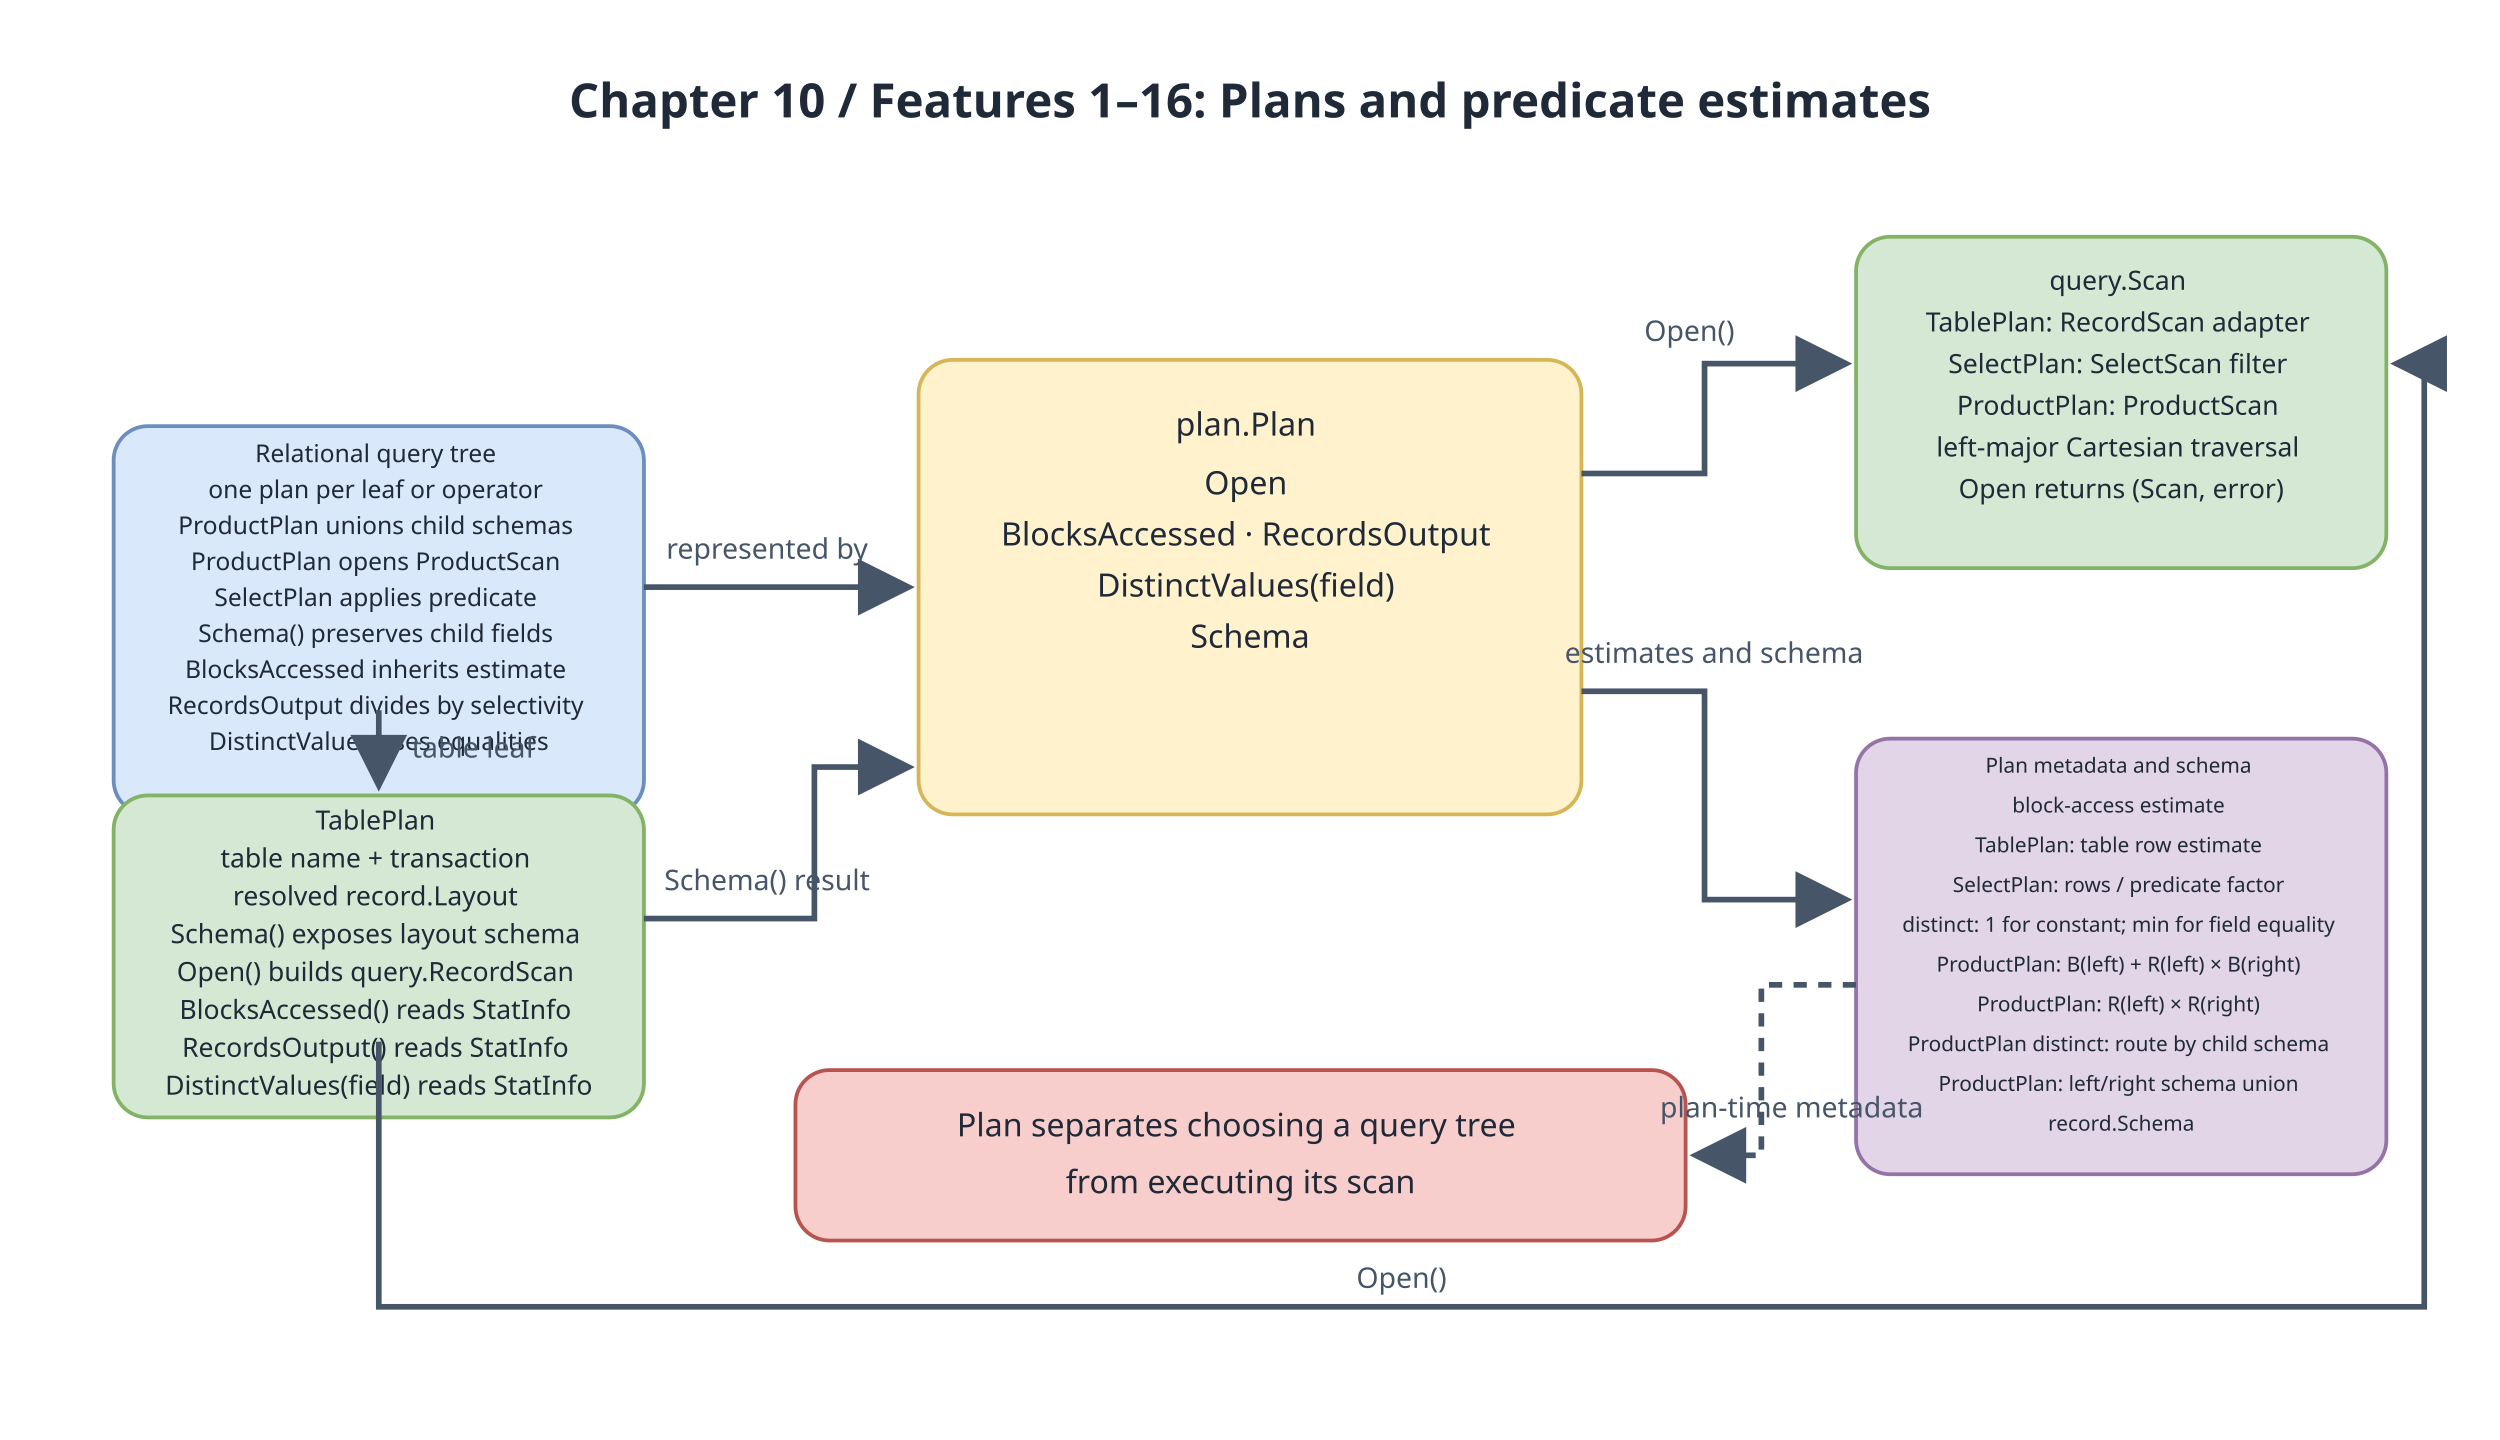
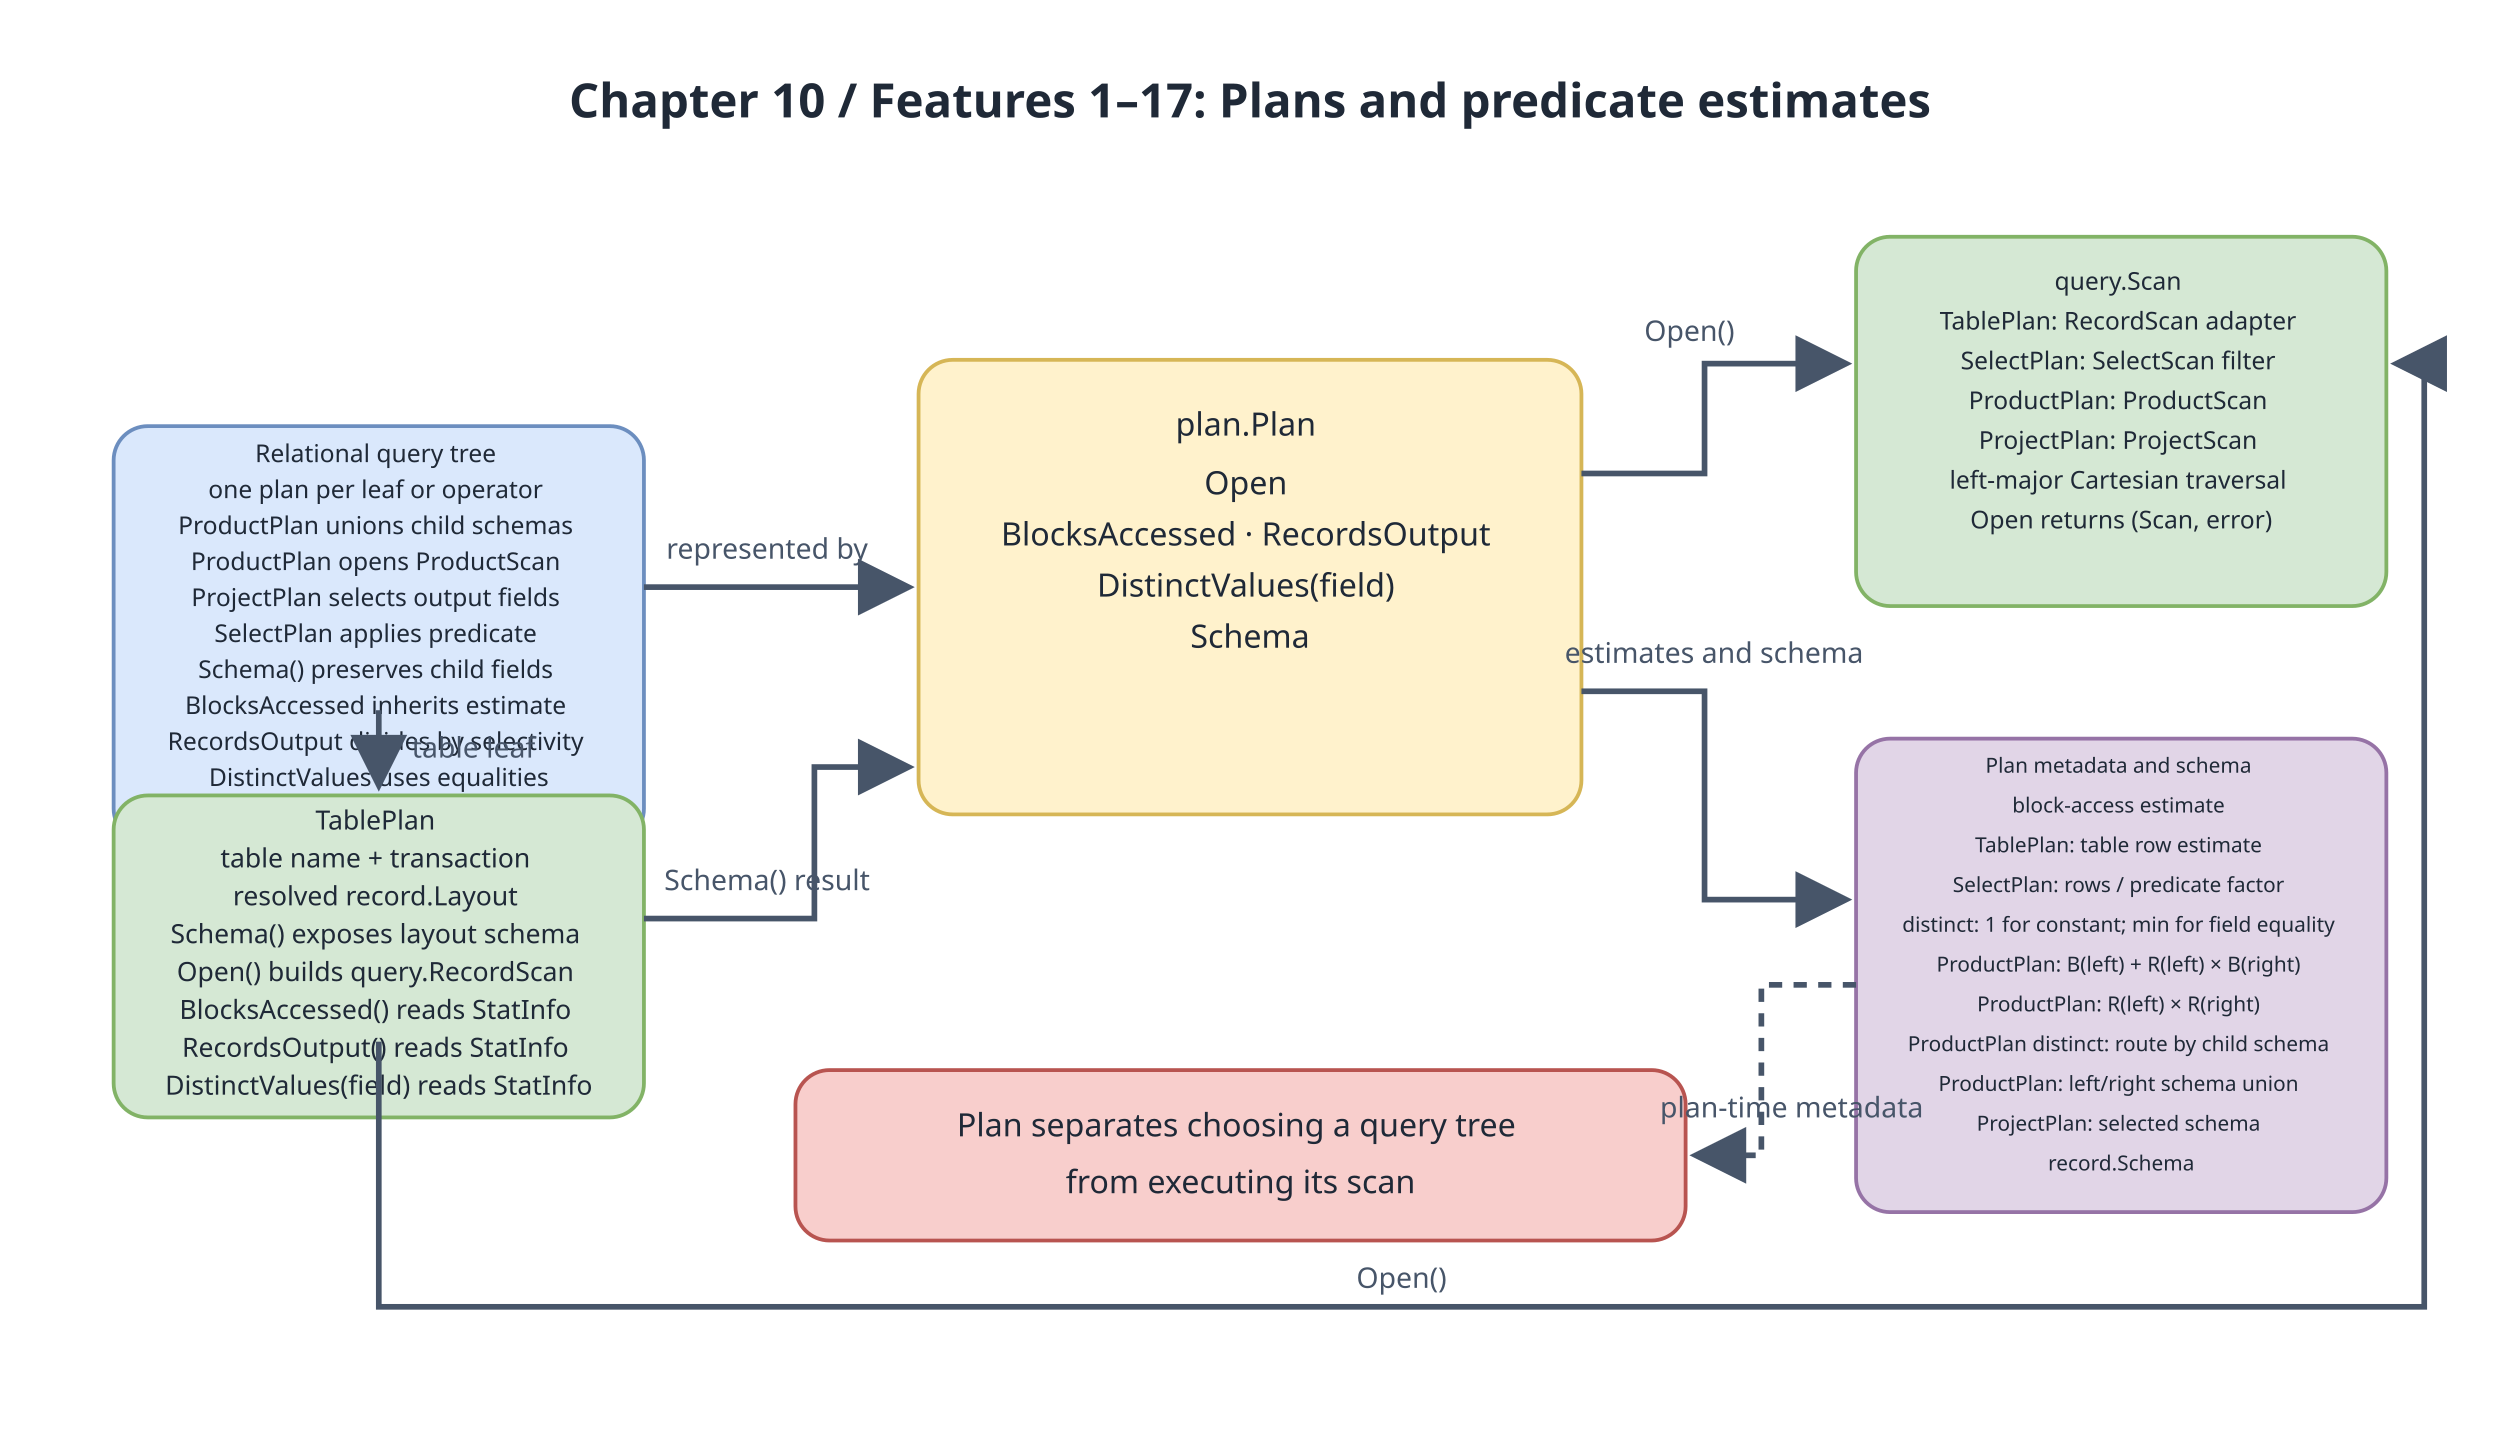
<svg xmlns="http://www.w3.org/2000/svg" width="1320" height="760" viewBox="0 0 1320 760" role="img" aria-labelledby="title description">
  <defs>
    <marker id="arrow" markerWidth="10" markerHeight="10" refX="8" refY="5" orient="auto">
      <path d="M0,0 L10,5 L0,10 z" fill="#475569" />
    </marker>
    <style>.title{font:700 25px sans-serif;fill:#1f2937}.box{stroke-width:2;rx:18;ry:18}.label{font:17px sans-serif;fill:#1f2937;text-anchor:middle}.small{font:15px sans-serif;fill:#475569;text-anchor:middle}.edge{stroke:#475569;stroke-width:3;fill:none;marker-end:url(#arrow)}</style>
  </defs>
-   <text class="title" x="660" y="62" text-anchor="middle">Chapter 10 / Features 1–16: Plans and predicate estimates</text>
-   <rect class="box" x="60" y="225" width="280" height="205" fill="#dae8fc" stroke="#6c8ebf" />
+   <text class="title" x="660" y="62" text-anchor="middle">Chapter 10 / Features 1–17: Plans and predicate estimates</text>
+   <rect class="box" x="60" y="225" width="280" height="220" fill="#dae8fc" stroke="#6c8ebf" />
  <text class="label" x="200" y="244" style="font-size:13px">
    <tspan x="200">Relational query tree</tspan>
    <tspan x="200" dy="19">one plan per leaf or operator</tspan>
    <tspan x="200" dy="19">ProductPlan unions child schemas</tspan>
    <tspan x="200" dy="19">ProductPlan opens ProductScan</tspan>
+     <tspan x="200" dy="19">ProjectPlan selects output fields</tspan>
    <tspan x="200" dy="19">SelectPlan applies predicate</tspan>
    <tspan x="200" dy="19">Schema() preserves child fields</tspan>
    <tspan x="200" dy="19">BlocksAccessed inherits estimate</tspan>
    <tspan x="200" dy="19">RecordsOutput divides by selectivity</tspan>
    <tspan x="200" dy="19">DistinctValues uses equalities</tspan>
  </text>
  <rect class="box" x="60" y="420" width="280" height="170" fill="#d5e8d4" stroke="#82b366" />
  <text class="label" x="200" y="438" style="font-size:14px">
    <tspan x="200">TablePlan</tspan>
    <tspan x="200" dy="20">table name + transaction</tspan>
    <tspan x="200" dy="20">resolved record.Layout</tspan>
    <tspan x="200" dy="20">Schema() exposes layout schema</tspan>
    <tspan x="200" dy="20">Open() builds query.RecordScan</tspan>
    <tspan x="200" dy="20">BlocksAccessed() reads StatInfo</tspan>
    <tspan x="200" dy="20">RecordsOutput() reads StatInfo</tspan>
    <tspan x="200" dy="20">DistinctValues(field) reads StatInfo</tspan>
  </text>
  <rect class="box" x="485" y="190" width="350" height="240" fill="#fff2cc" stroke="#d6b656" />
  <text class="label" x="660" y="230">
    <tspan x="660">plan.Plan</tspan>
    <tspan x="660" dy="31">Open</tspan>
    <tspan x="660" dy="27">BlocksAccessed · RecordsOutput</tspan>
    <tspan x="660" dy="27">DistinctValues(field)</tspan>
    <tspan x="660" dy="27">Schema</tspan>
  </text>
-   <rect class="box" x="980" y="125" width="280" height="175" fill="#d5e8d4" stroke="#82b366" />
-   <text class="label" x="1120" y="153" style="font-size:14px">
+   <rect class="box" x="980" y="125" width="280" height="195" fill="#d5e8d4" stroke="#82b366" />
+   <text class="label" x="1120" y="153" style="font-size:13px">
    <tspan x="1120">query.Scan</tspan>
-     <tspan x="1120" dy="22">TablePlan: RecordScan adapter</tspan>
-     <tspan x="1120" dy="22">SelectPlan: SelectScan filter</tspan>
-     <tspan x="1120" dy="22">ProductPlan: ProductScan</tspan>
-     <tspan x="1120" dy="22">left-major Cartesian traversal</tspan>
-     <tspan x="1120" dy="22">Open returns (Scan, error)</tspan>
+     <tspan x="1120" dy="21">TablePlan: RecordScan adapter</tspan>
+     <tspan x="1120" dy="21">SelectPlan: SelectScan filter</tspan>
+     <tspan x="1120" dy="21">ProductPlan: ProductScan</tspan>
+     <tspan x="1120" dy="21">ProjectPlan: ProjectScan</tspan>
+     <tspan x="1120" dy="21">left-major Cartesian traversal</tspan>
+     <tspan x="1120" dy="21">Open returns (Scan, error)</tspan>
  </text>
-   <rect class="box" x="980" y="390" width="280" height="230" fill="#e1d5e7" stroke="#9673a6" />
+   <rect class="box" x="980" y="390" width="280" height="250" fill="#e1d5e7" stroke="#9673a6" />
  <text class="label" x="1120" y="408" style="font-size:11px">
    <tspan x="1120">Plan metadata and schema</tspan>
    <tspan x="1120" dy="21">block-access estimate</tspan>
    <tspan x="1120" dy="21">TablePlan: table row estimate</tspan>
    <tspan x="1120" dy="21">SelectPlan: rows / predicate factor</tspan>
    <tspan x="1120" dy="21">distinct: 1 for constant; min for field equality</tspan>
    <tspan x="1120" dy="21">ProductPlan: B(left) + R(left) × B(right)</tspan>
    <tspan x="1120" dy="21">ProductPlan: R(left) × R(right)</tspan>
    <tspan x="1120" dy="21">ProductPlan distinct: route by child schema</tspan>
    <tspan x="1120" dy="21">ProductPlan: left/right schema union</tspan>
+     <tspan x="1120" dy="21">ProjectPlan: selected schema</tspan>
    <tspan x="1120" dy="21">record.Schema</tspan>
  </text>
  <rect class="box" x="420" y="565" width="470" height="90" fill="#f8cecc" stroke="#b85450" />
  <text class="label" x="655" y="600">
    <tspan x="655">Plan separates choosing a query tree</tspan>
    <tspan x="655" dy="30">from executing its scan</tspan>
  </text>
  <path class="edge" d="M340 310 H477" />
  <text class="small" x="405" y="295">represented by</text>
  <path class="edge" d="M200 375 V412" />
  <text class="small" x="250" y="400">table leaf</text>
  <path class="edge" d="M340 485 H430 V405 H477" />
  <text class="small" x="405" y="470">Schema() result</text>
  <path class="edge" d="M200 550 V690 H1280 V192 H1268" />
  <text class="small" x="740" y="680">Open()</text>
  <path class="edge" d="M835 250 H900 V192 H972" />
  <text class="small" x="892" y="180">Open()</text>
  <path class="edge" d="M835 365 H900 V475 H972" />
  <text class="small" x="905" y="350">estimates and schema</text>
  <path class="edge" d="M980 520 H930 V610 H898" stroke-dasharray="7 6" />
  <text class="small" x="946" y="590">plan-time metadata</text>
</svg>
